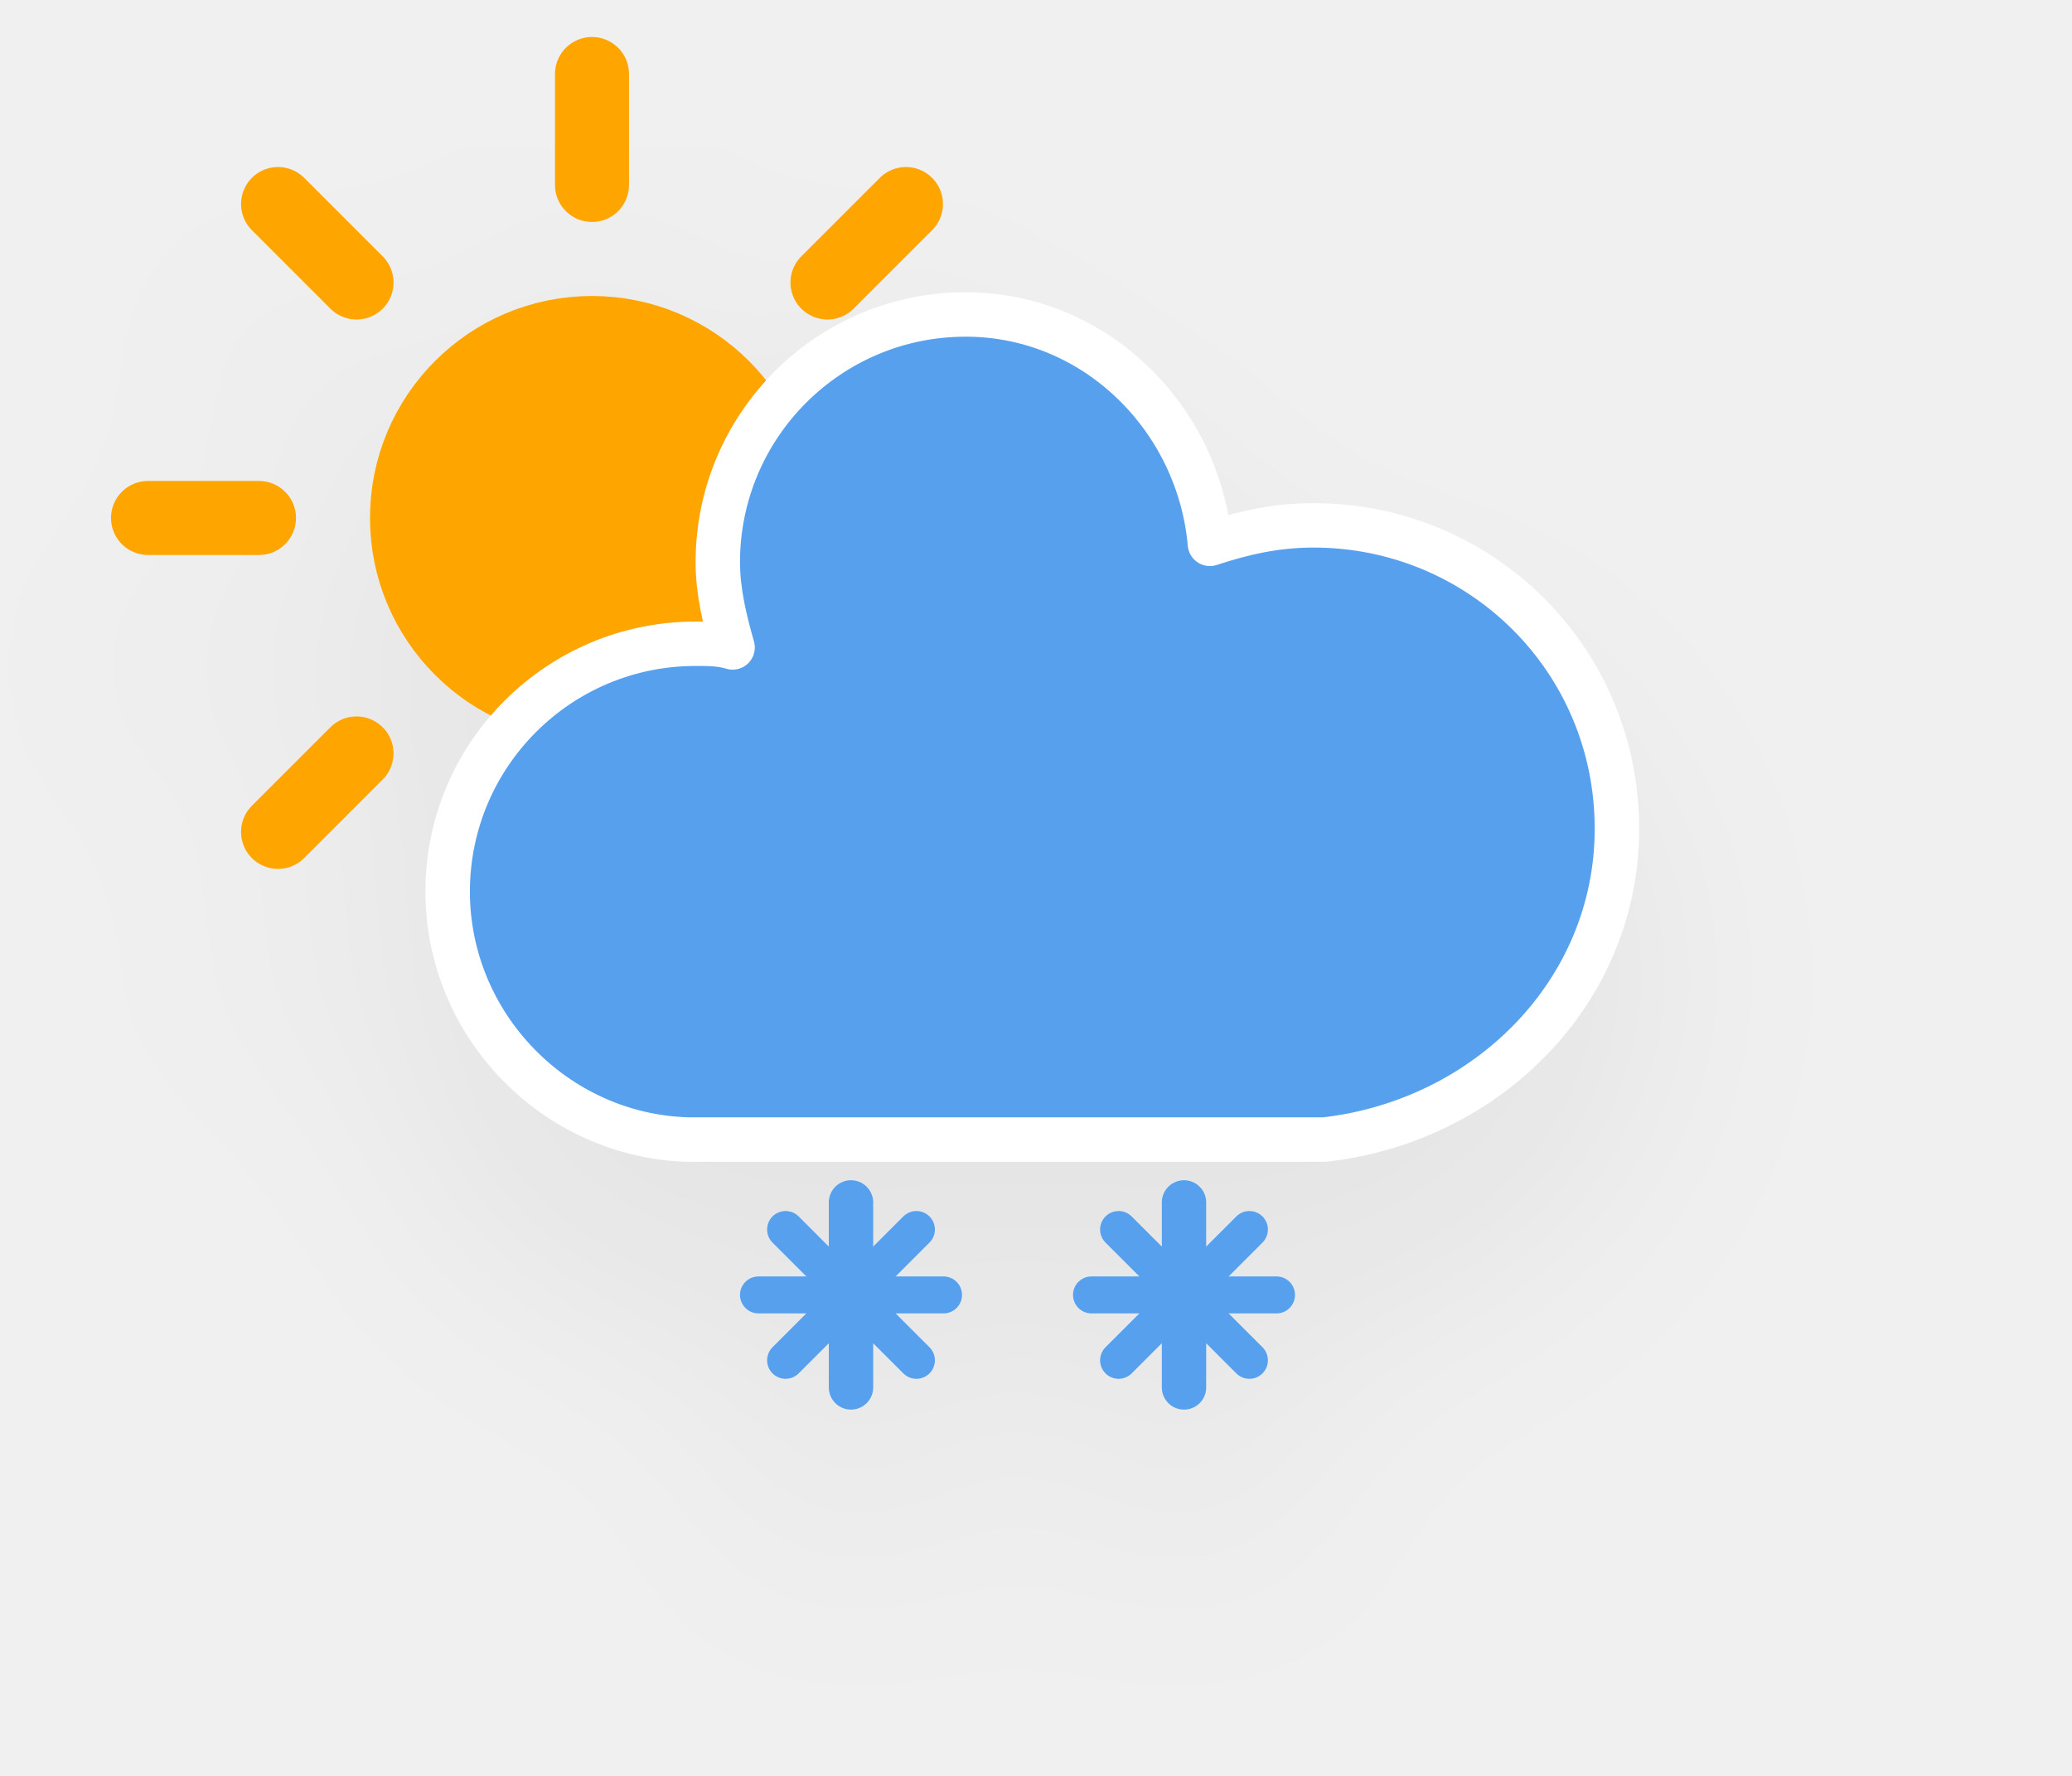
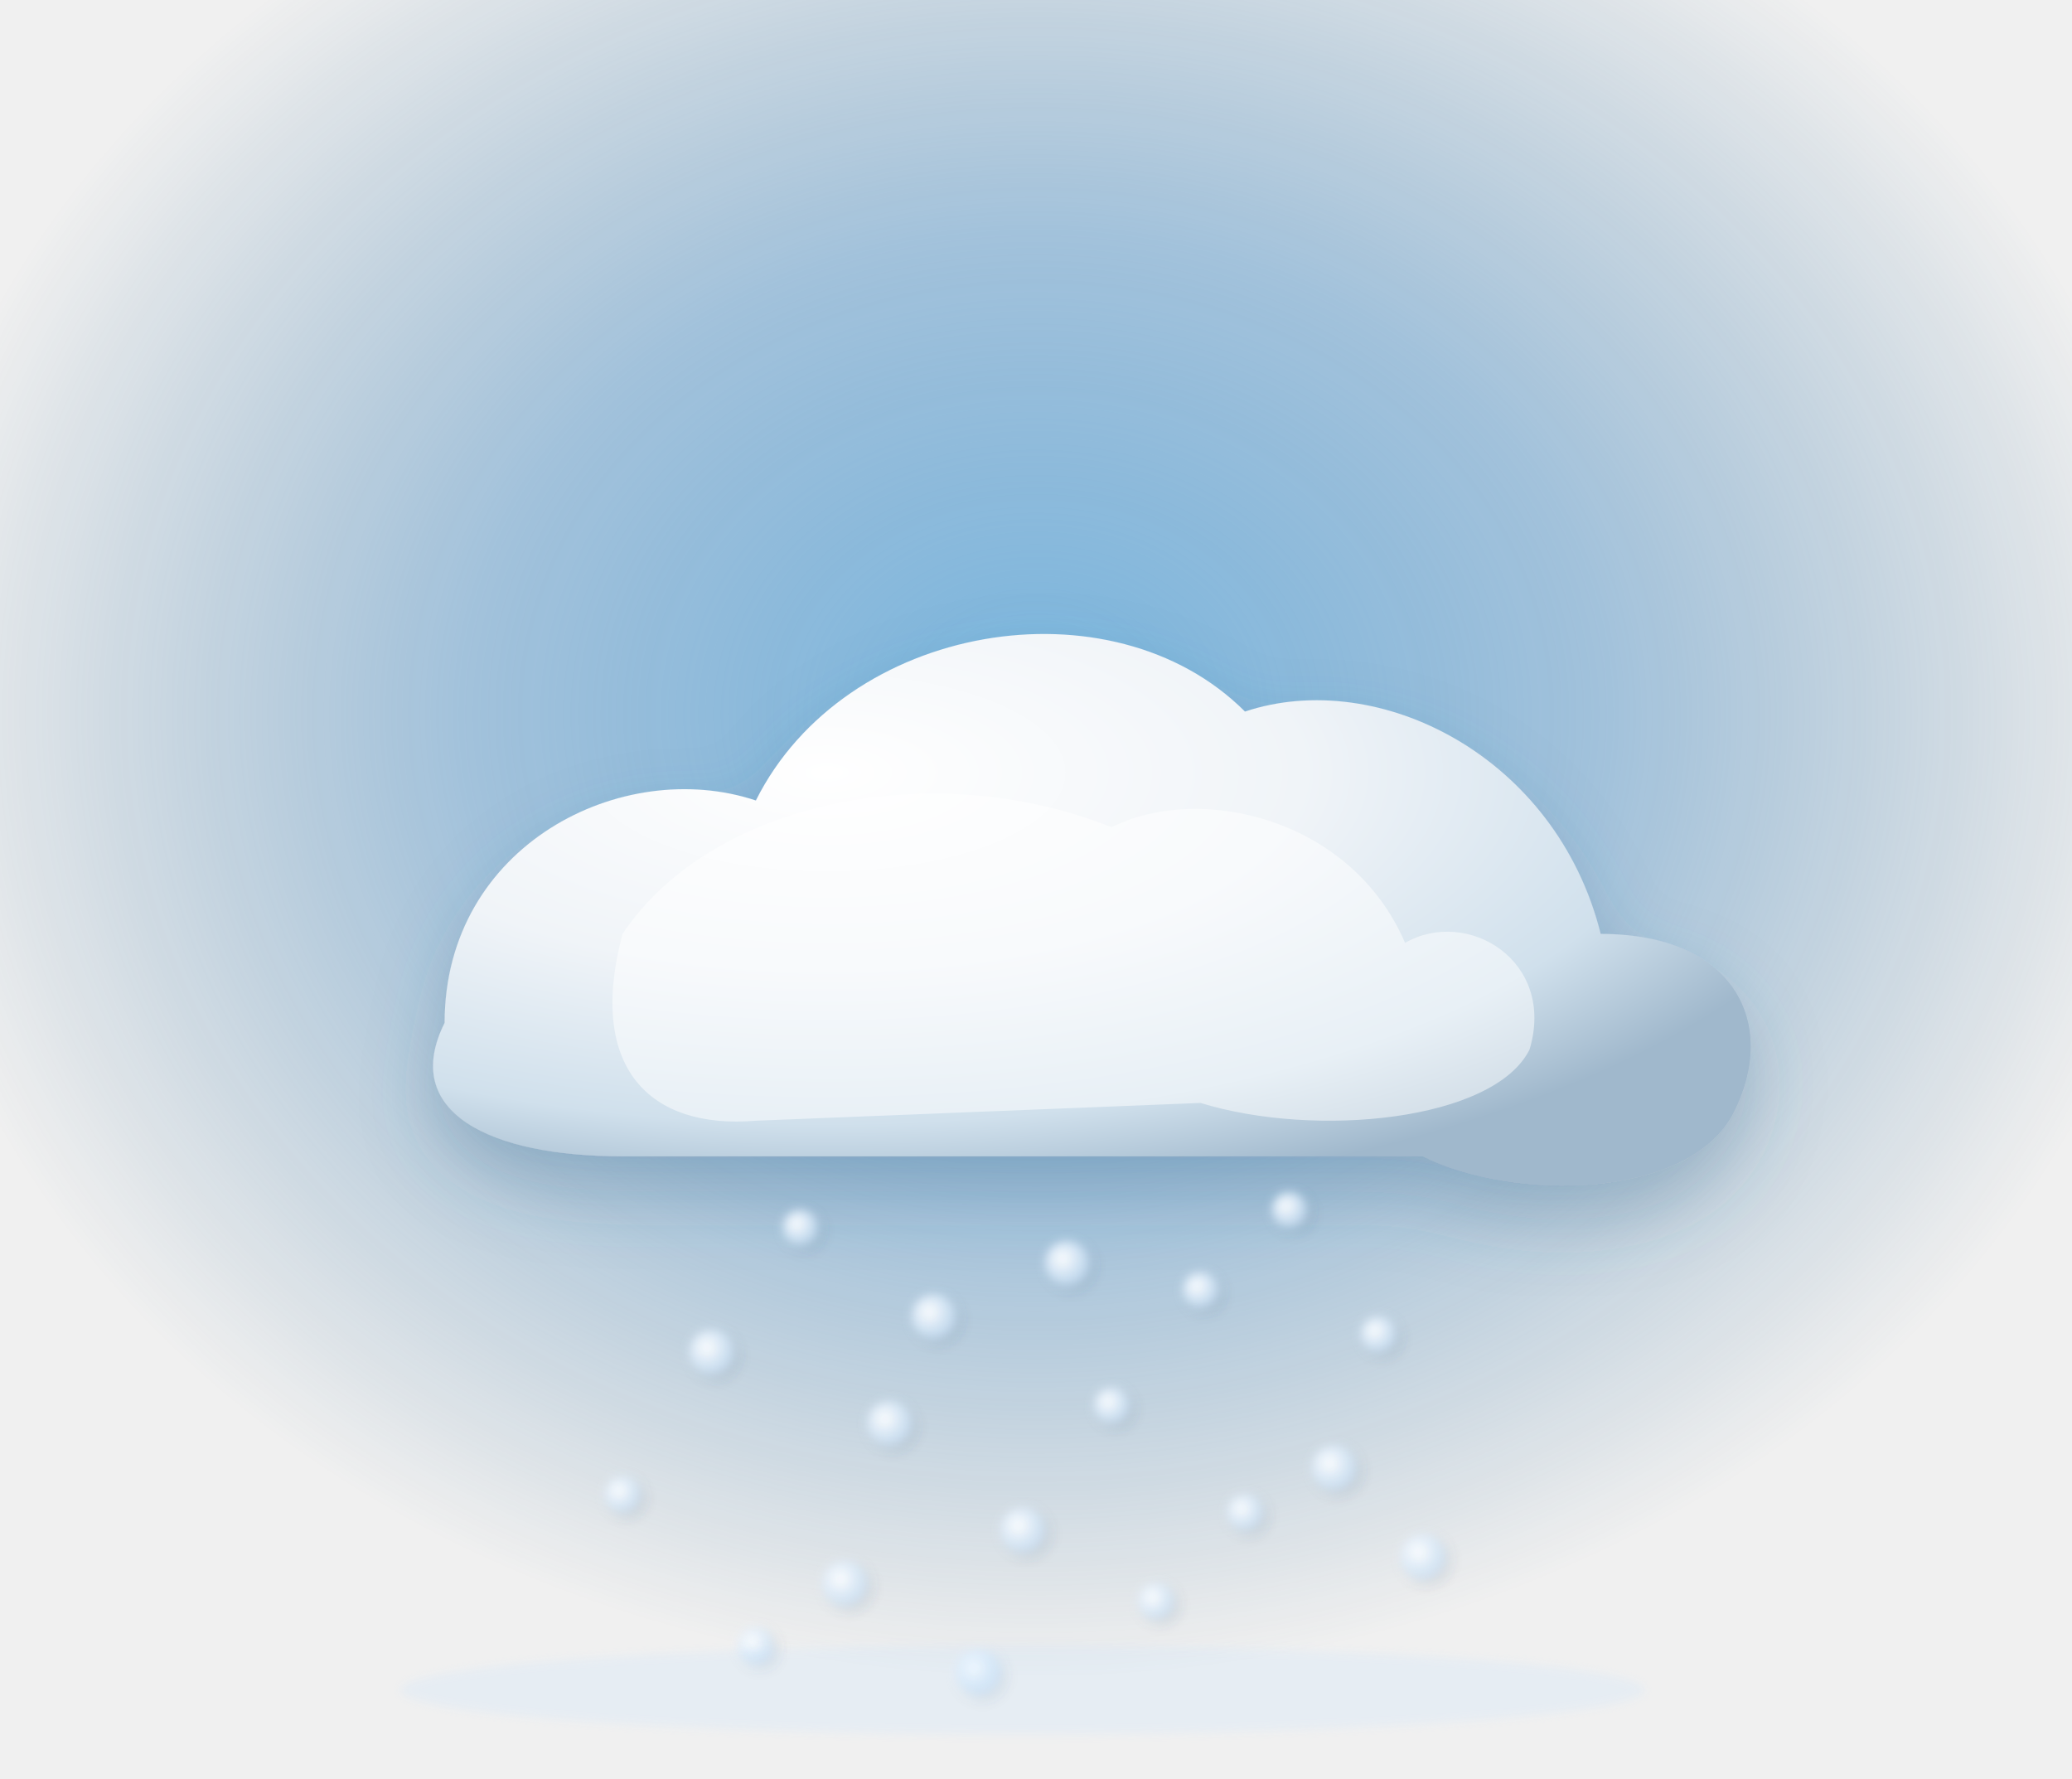
- <svg xmlns="http://www.w3.org/2000/svg" width="56" height="48" version="1.1">
+ <svg xmlns="http://www.w3.org/2000/svg" width="233" height="200" viewBox="0 0 233 200">
  <defs>
-     <filter id="blur" x="-.207" y="-.231" width="1.403" height="1.563">
-       <feGaussianBlur in="SourceAlpha" stdDeviation="3" />
-       <feOffset dx="0" dy="4" result="offsetblur" />
-       <feComponentTransfer>
-         <feFuncA slope="0.05" type="linear" />
-       </feComponentTransfer>
-       <feMerge>
-         <feMergeNode />
-         <feMergeNode in="SourceGraphic" />
-       </feMerge>
+     <radialGradient id="bgGlow" cx="50%" cy="40%" r="55%">
+       <stop offset="0%" stop-color="#4A9FD8" stop-opacity="0.7" />
+       <stop offset="50%" stop-color="#2E7DBC" stop-opacity="0.4" />
+       <stop offset="100%" stop-color="#1A5A8A" stop-opacity="0" />
+     </radialGradient>
+     <radialGradient id="cloudGrad" cx="30%" cy="25%" r="80%">
+       <stop offset="0%" stop-color="#FFFFFF" />
+       <stop offset="45%" stop-color="#F0F4F8" />
+       <stop offset="80%" stop-color="#D0E0EC" />
+       <stop offset="100%" stop-color="#A0B8CC" />
+     </radialGradient>
+     <radialGradient id="snowflake" cx="40%" cy="40%" r="60%">
+       <stop offset="0%" stop-color="#FFFFFF" stop-opacity="1" />
+       <stop offset="100%" stop-color="#D0E8FF" stop-opacity="0.6" />
+     </radialGradient>
+     <filter id="cloudShadow" x="-20%" y="-20%" width="140%" height="140%">
+       <feDropShadow dx="0" dy="4" stdDeviation="4" flood-color="#3A6A8A" flood-opacity="0.3" />
    </filter>
-     <style type="text/css">
-       
-       /*
- ** CLOUDS
- */
-       @keyframes am-weather-cloud-2 {
-         0% {
-           -webkit-transform: translate(0px, 0px);
-           -moz-transform: translate(0px, 0px);
-           -ms-transform: translate(0px, 0px);
-           transform: translate(0px, 0px);
-         }
+     <filter id="snowGlow" x="-50%" y="-50%" width="200%" height="200%">
+       <feGaussianBlur stdDeviation="0.5" />
+     </filter>
+     <filter id="snowShadow" x="-30%" y="-30%" width="160%" height="160%">
+       <feDropShadow dx="0.5" dy="0.5" stdDeviation="0.5" flood-color="#1A4A6A" flood-opacity="0.3" />
+     </filter>
+   </defs>
+   <style>
+     .bgLayer {
+       animation: bgPulse 8s ease-in-out infinite;
+     }
+     .cloudMove {
+       animation: cloudFloat 6s ease-in-out infinite;
+     }
+     .snowflake {
+       animation: fallLightSnow 4s ease-in-out infinite;
+       filter: url(#snowShadow);
+     }
+     /* Opóźnienia dla rzadkich płatków */
+     .s1 { animation-delay: 0s; }
+     .s2 { animation-delay: 0.6s; }
+     .s3 { animation-delay: 1.2s; }
+     .s4 { animation-delay: 1.8s; }
+     .s5 { animation-delay: 2.4s; }
+     .s6 { animation-delay: 3.0s; }
+     .s7 { animation-delay: 0.3s; }
+     .s8 { animation-delay: 0.9s; }
+     .s9 { animation-delay: 1.5s; }
+     .s10 { animation-delay: 2.1s; }
+     .s11 { animation-delay: 2.7s; }
+     .s12 { animation-delay: 3.3s; }
+     .s13 { animation-delay: 0.5s; }
+     .s14 { animation-delay: 1.1s; }
+     .s15 { animation-delay: 1.7s; }
+     .s16 { animation-delay: 2.3s; }
+     .s17 { animation-delay: 2.9s; }
+     .s18 { animation-delay: 3.5s; }

-         50% {
-           -webkit-transform: translate(2px, 0px);
-           -moz-transform: translate(2px, 0px);
-           -ms-transform: translate(2px, 0px);
-           transform: translate(2px, 0px);
-         }
- 
-         100% {
-           -webkit-transform: translate(0px, 0px);
-           -moz-transform: translate(0px, 0px);
-           -ms-transform: translate(0px, 0px);
-           transform: translate(0px, 0px);
-         }
-       }
- 
-       .am-weather-cloud-2 {
-         -webkit-animation-name: am-weather-cloud-2;
-         -moz-animation-name: am-weather-cloud-2;
-         animation-name: am-weather-cloud-2;
-         -webkit-animation-duration: 3s;
-         -moz-animation-duration: 3s;
-         animation-duration: 3s;
-         -webkit-animation-timing-function: linear;
-         -moz-animation-timing-function: linear;
-         animation-timing-function: linear;
-         -webkit-animation-iteration-count: infinite;
-         -moz-animation-iteration-count: infinite;
-         animation-iteration-count: infinite;
-       }
- 
-       /*
- ** SUN
- */
-       @keyframes am-weather-sun {
-         0% {
-           -webkit-transform: rotate(0deg);
-           -moz-transform: rotate(0deg);
-           -ms-transform: rotate(0deg);
-           transform: rotate(0deg);
-         }
- 
-         100% {
-           -webkit-transform: rotate(360deg);
-           -moz-transform: rotate(360deg);
-           -ms-transform: rotate(360deg);
-           transform: rotate(360deg);
-         }
-       }
- 
-       .am-weather-sun {
-         -webkit-animation-name: am-weather-sun;
-         -moz-animation-name: am-weather-sun;
-         -ms-animation-name: am-weather-sun;
-         animation-name: am-weather-sun;
-         -webkit-animation-duration: 9s;
-         -moz-animation-duration: 9s;
-         -ms-animation-duration: 9s;
-         animation-duration: 9s;
-         -webkit-animation-timing-function: linear;
-         -moz-animation-timing-function: linear;
-         -ms-animation-timing-function: linear;
-         animation-timing-function: linear;
-         -webkit-animation-iteration-count: infinite;
-         -moz-animation-iteration-count: infinite;
-         -ms-animation-iteration-count: infinite;
-         animation-iteration-count: infinite;
-       }
- 
-       @keyframes am-weather-sun-shiny {
-         0% {
-           stroke-dasharray: 3px 10px;
-           stroke-dashoffset: 0px;
-         }
- 
-         50% {
-           stroke-dasharray: 0.1px 10px;
-           stroke-dashoffset: -1px;
-         }
- 
-         100% {
-           stroke-dasharray: 3px 10px;
-           stroke-dashoffset: 0px;
-         }
-       }
- 
-       .am-weather-sun-shiny line {
-         -webkit-animation-name: am-weather-sun-shiny;
-         -moz-animation-name: am-weather-sun-shiny;
-         -ms-animation-name: am-weather-sun-shiny;
-         animation-name: am-weather-sun-shiny;
-         -webkit-animation-duration: 2s;
-         -moz-animation-duration: 2s;
-         -ms-animation-duration: 2s;
-         animation-duration: 2s;
-         -webkit-animation-timing-function: linear;
-         -moz-animation-timing-function: linear;
-         -ms-animation-timing-function: linear;
-         animation-timing-function: linear;
-         -webkit-animation-iteration-count: infinite;
-         -moz-animation-iteration-count: infinite;
-         -ms-animation-iteration-count: infinite;
-         animation-iteration-count: infinite;
-       }
- 
-       /*
- ** SNOW
- */
-       @keyframes am-weather-snow {
-         0% {
-           -webkit-transform: translateX(0) translateY(0);
-           -moz-transform: translateX(0) translateY(0);
-           -ms-transform: translateX(0) translateY(0);
-           transform: translateX(0) translateY(0);
-         }
- 
-         33.33% {
-           -webkit-transform: translateX(-1.2px) translateY(2px);
-           -moz-transform: translateX(-1.2px) translateY(2px);
-           -ms-transform: translateX(-1.2px) translateY(2px);
-           transform: translateX(-1.2px) translateY(2px);
-         }
- 
-         66.66% {
-           -webkit-transform: translateX(1.4px) translateY(4px);
-           -moz-transform: translateX(1.4px) translateY(4px);
-           -ms-transform: translateX(1.4px) translateY(4px);
-           transform: translateX(1.4px) translateY(4px);
-           opacity: 1;
-         }
- 
-         100% {
-           -webkit-transform: translateX(-1.6px) translateY(6px);
-           -moz-transform: translateX(-1.6px) translateY(6px);
-           -ms-transform: translateX(-1.6px) translateY(6px);
-           transform: translateX(-1.6px) translateY(6px);
-           opacity: 0;
-         }
-       }
- 
-       .am-weather-snow-1 {
-         -webkit-animation-name: am-weather-snow;
-         -moz-animation-name: am-weather-snow;
-         -ms-animation-name: am-weather-snow;
-         animation-name: am-weather-snow;
-         -webkit-animation-duration: 2s;
-         -moz-animation-duration: 2s;
-         -ms-animation-duration: 2s;
-         animation-duration: 2s;
-         -webkit-animation-timing-function: linear;
-         -moz-animation-timing-function: linear;
-         -ms-animation-timing-function: linear;
-         animation-timing-function: linear;
-         -webkit-animation-iteration-count: infinite;
-         -moz-animation-iteration-count: infinite;
-         -ms-animation-iteration-count: infinite;
-         animation-iteration-count: infinite;
-       }
- 
-       .am-weather-snow-2 {
-         -webkit-animation-name: am-weather-snow;
-         -moz-animation-name: am-weather-snow;
-         -ms-animation-name: am-weather-snow;
-         animation-name: am-weather-snow;
-         -webkit-animation-delay: 1.2s;
-         -moz-animation-delay: 1.2s;
-         -ms-animation-delay: 1.2s;
-         animation-delay: 1.2s;
-         -webkit-animation-duration: 2s;
-         -moz-animation-duration: 2s;
-         -ms-animation-duration: 2s;
-         animation-duration: 2s;
-         -webkit-animation-timing-function: linear;
-         -moz-animation-timing-function: linear;
-         -ms-animation-timing-function: linear;
-         animation-timing-function: linear;
-         -webkit-animation-iteration-count: infinite;
-         -moz-animation-iteration-count: infinite;
-         -ms-animation-iteration-count: infinite;
-         animation-iteration-count: infinite;
-       }
-       
-     </style>
-   </defs>
-   <g transform="translate(16,-2)" filter="url(#blur)">
-     <g transform="translate(0,16)">
-       <g class="am-weather-sun" style="-moz-animation-duration:9s;-moz-animation-iteration-count:infinite;-moz-animation-name:am-weather-sun;-moz-animation-timing-function:linear;-ms-animation-duration:9s;-ms-animation-iteration-count:infinite;-ms-animation-name:am-weather-sun;-ms-animation-timing-function:linear;-webkit-animation-duration:9s;-webkit-animation-iteration-count:infinite;-webkit-animation-name:am-weather-sun;-webkit-animation-timing-function:linear">
-         <line transform="translate(0,9)" y2="3" fill="none" stroke="#ffa500" stroke-linecap="round" stroke-width="2" />
-         <g transform="rotate(45)">
-           <line transform="translate(0,9)" y2="3" fill="none" stroke="#ffa500" stroke-linecap="round" stroke-width="2" />
-         </g>
-         <g transform="rotate(90)">
-           <line transform="translate(0,9)" y2="3" fill="none" stroke="#ffa500" stroke-linecap="round" stroke-width="2" />
-         </g>
-         <g transform="rotate(135)">
-           <line transform="translate(0,9)" y2="3" fill="none" stroke="#ffa500" stroke-linecap="round" stroke-width="2" />
-         </g>
-         <g transform="scale(-1)">
-           <line transform="translate(0,9)" y2="3" fill="none" stroke="#ffa500" stroke-linecap="round" stroke-width="2" />
-         </g>
-         <g transform="rotate(225)">
-           <line transform="translate(0,9)" y2="3" fill="none" stroke="#ffa500" stroke-linecap="round" stroke-width="2" />
-         </g>
-         <g transform="rotate(-90)">
-           <line transform="translate(0,9)" y2="3" fill="none" stroke="#ffa500" stroke-linecap="round" stroke-width="2" />
-         </g>
-         <g transform="rotate(-45)">
-           <line transform="translate(0,9)" y2="3" fill="none" stroke="#ffa500" stroke-linecap="round" stroke-width="2" />
-         </g>
-       </g>
-       <circle r="5" fill="#ffa500" stroke="#ffa500" stroke-width="2" />
-     </g>
-     <g class="am-weather-cloud-3" style="-moz-animation-duration:3s;-moz-animation-iteration-count:infinite;-moz-animation-name:am-weather-cloud-2;-moz-animation-timing-function:linear;-webkit-animation-duration:3s;-webkit-animation-iteration-count:infinite;-webkit-animation-name:am-weather-cloud-2;-webkit-animation-timing-function:linear">
-       <path transform="translate(-20,-11)" d="m47.7 35.4c0-4.6-3.7-8.2-8.2-8.2-1 0-1.9 0.2-2.8 0.5-0.3-3.4-3.1-6.2-6.6-6.2-3.7 0-6.7 3-6.7 6.7 0 0.8 0.2 1.6 0.4 2.3-0.3-0.1-0.7-0.1-1-0.1-3.7 0-6.7 3-6.7 6.7 0 3.6 2.9 6.6 6.5 6.7h17.2c4.4-0.5 7.9-4 7.9-8.4z" fill="#57a0ee" stroke="#fff" stroke-linejoin="round" stroke-width="1.2" />
-     </g>
-     <g class="am-weather-snow-1" style="-moz-animation-duration:2s;-moz-animation-iteration-count:infinite;-moz-animation-name:am-weather-snow;-moz-animation-timing-function:linear;-ms-animation-duration:2s;-ms-animation-iteration-count:infinite;-ms-animation-name:am-weather-snow;-ms-animation-timing-function:linear;-webkit-animation-duration:2s;-webkit-animation-iteration-count:infinite;-webkit-animation-name:am-weather-snow;-webkit-animation-timing-function:linear">
-       <g transform="translate(7,28)" fill="none" stroke="#57a0ee" stroke-linecap="round">
-         <line transform="translate(0,9)" y1="-2.5" y2="2.5" stroke-width="1.2" />
-         <line transform="rotate(45,-10.864,4.5)" y1="-2.5" y2="2.5" />
-         <line transform="rotate(90,-4.5,4.5)" y1="-2.5" y2="2.5" />
-         <line transform="rotate(135,-1.864,4.5)" y1="-2.5" y2="2.5" />
-       </g>
-     </g>
-     <g class="am-weather-snow-2" style="-moz-animation-delay:1.2s;-moz-animation-duration:2s;-moz-animation-iteration-count:infinite;-moz-animation-name:am-weather-snow;-moz-animation-timing-function:linear;-ms-animation-delay:1.2s;-ms-animation-duration:2s;-ms-animation-iteration-count:infinite;-ms-animation-name:am-weather-snow;-ms-animation-timing-function:linear;-webkit-animation-delay:1.2s;-webkit-animation-duration:2s;-webkit-animation-iteration-count:infinite;-webkit-animation-name:am-weather-snow;-webkit-animation-timing-function:linear">
-       <g transform="translate(16,28)" fill="none" stroke="#57a0ee" stroke-linecap="round">
-         <line transform="translate(0,9)" y1="-2.5" y2="2.5" stroke-width="1.2" />
-         <line transform="rotate(45,-10.864,4.5)" y1="-2.5" y2="2.5" />
-         <line transform="rotate(90,-4.5,4.5)" y1="-2.5" y2="2.5" />
-         <line transform="rotate(135,-1.864,4.5)" y1="-2.5" y2="2.5" />
-       </g>
-     </g>
+     @keyframes bgPulse {
+       0%,100% { opacity: 0.9; }
+       50% { opacity: 1; }
+     }
+     @keyframes cloudFloat {
+       0%,100% { transform: translateX(0) translateY(0); }
+       50% { transform: translateX(-3px) translateY(-2px); }
+     }
+     @keyframes fallLightSnow {
+       0% { transform: translateY(-15px) translateX(0) rotate(0deg); opacity: 0; }
+       20% { opacity: 1; }
+       80% { opacity: 0.9; }
+       100% { transform: translateY(50px) translateX(-5px) rotate(180deg); opacity: 0; }
+     }
+   </style>
+   <rect width="233" height="200" fill="url(#bgGlow)" class="bgLayer" />
+   <g class="cloudMove" filter="url(#cloudShadow)">
+     <path d="M 50,115               C 50,95 70,85 85,90               C 95,70 125,65 140,80               C 155,75 175,85 180,105               C 195,105 200,115 195,125               C 190,135 170,135 160,130               L 70,130               C 55,130 45,125 50,115 Z" fill="url(#cloudGrad)" />
+     <path d="M 70,105 C 80,90 105,85 125,93 C 135,88 152,92 158,106 C 165,102 175,108 172,118 C 168,126 148,128 135,124 L 85,126 C 73,127 66,120 70,105 Z" fill="#FFFFFF" opacity="0.5" />
  </g>
+   <g filter="url(#snowGlow)">
+     <circle class="snowflake s1" cx="90" cy="138" r="2" fill="url(#snowflake)" />
+     <circle class="snowflake s2" cx="120" cy="142" r="2.5" fill="url(#snowflake)" />
+     <circle class="snowflake s3" cx="145" cy="136" r="2" fill="url(#snowflake)" />
+     <circle class="snowflake s4" cx="105" cy="148" r="2.5" fill="url(#snowflake)" />
+     <circle class="snowflake s5" cx="135" cy="145" r="2" fill="url(#snowflake)" />
+     <circle class="snowflake s6" cx="80" cy="152" r="2.5" fill="url(#snowflake)" />
+     <circle class="snowflake s7" cx="155" cy="150" r="2" fill="url(#snowflake)" />
+     <circle class="snowflake s8" cx="100" cy="160" r="2.5" fill="url(#snowflake)" />
+     <circle class="snowflake s9" cx="125" cy="158" r="2" fill="url(#snowflake)" />
+     <circle class="snowflake s10" cx="150" cy="165" r="2.5" fill="url(#snowflake)" />
+     <circle class="snowflake s11" cx="70" cy="168" r="2" fill="url(#snowflake)" />
+     <circle class="snowflake s12" cx="115" cy="172" r="2.5" fill="url(#snowflake)" />
+     <circle class="snowflake s13" cx="140" cy="170" r="2" fill="url(#snowflake)" />
+     <circle class="snowflake s14" cx="95" cy="178" r="2.5" fill="url(#snowflake)" />
+     <circle class="snowflake s15" cx="130" cy="180" r="2" fill="url(#snowflake)" />
+     <circle class="snowflake s16" cx="160" cy="175" r="2.5" fill="url(#snowflake)" />
+     <circle class="snowflake s17" cx="85" cy="185" r="2" fill="url(#snowflake)" />
+     <circle class="snowflake s18" cx="110" cy="188" r="2.5" fill="url(#snowflake)" />
+   </g>
+   <ellipse cx="115" cy="190" rx="70" ry="5" fill="#C0E0FF" opacity="0.2" filter="url(#snowGlow)" />
</svg>
